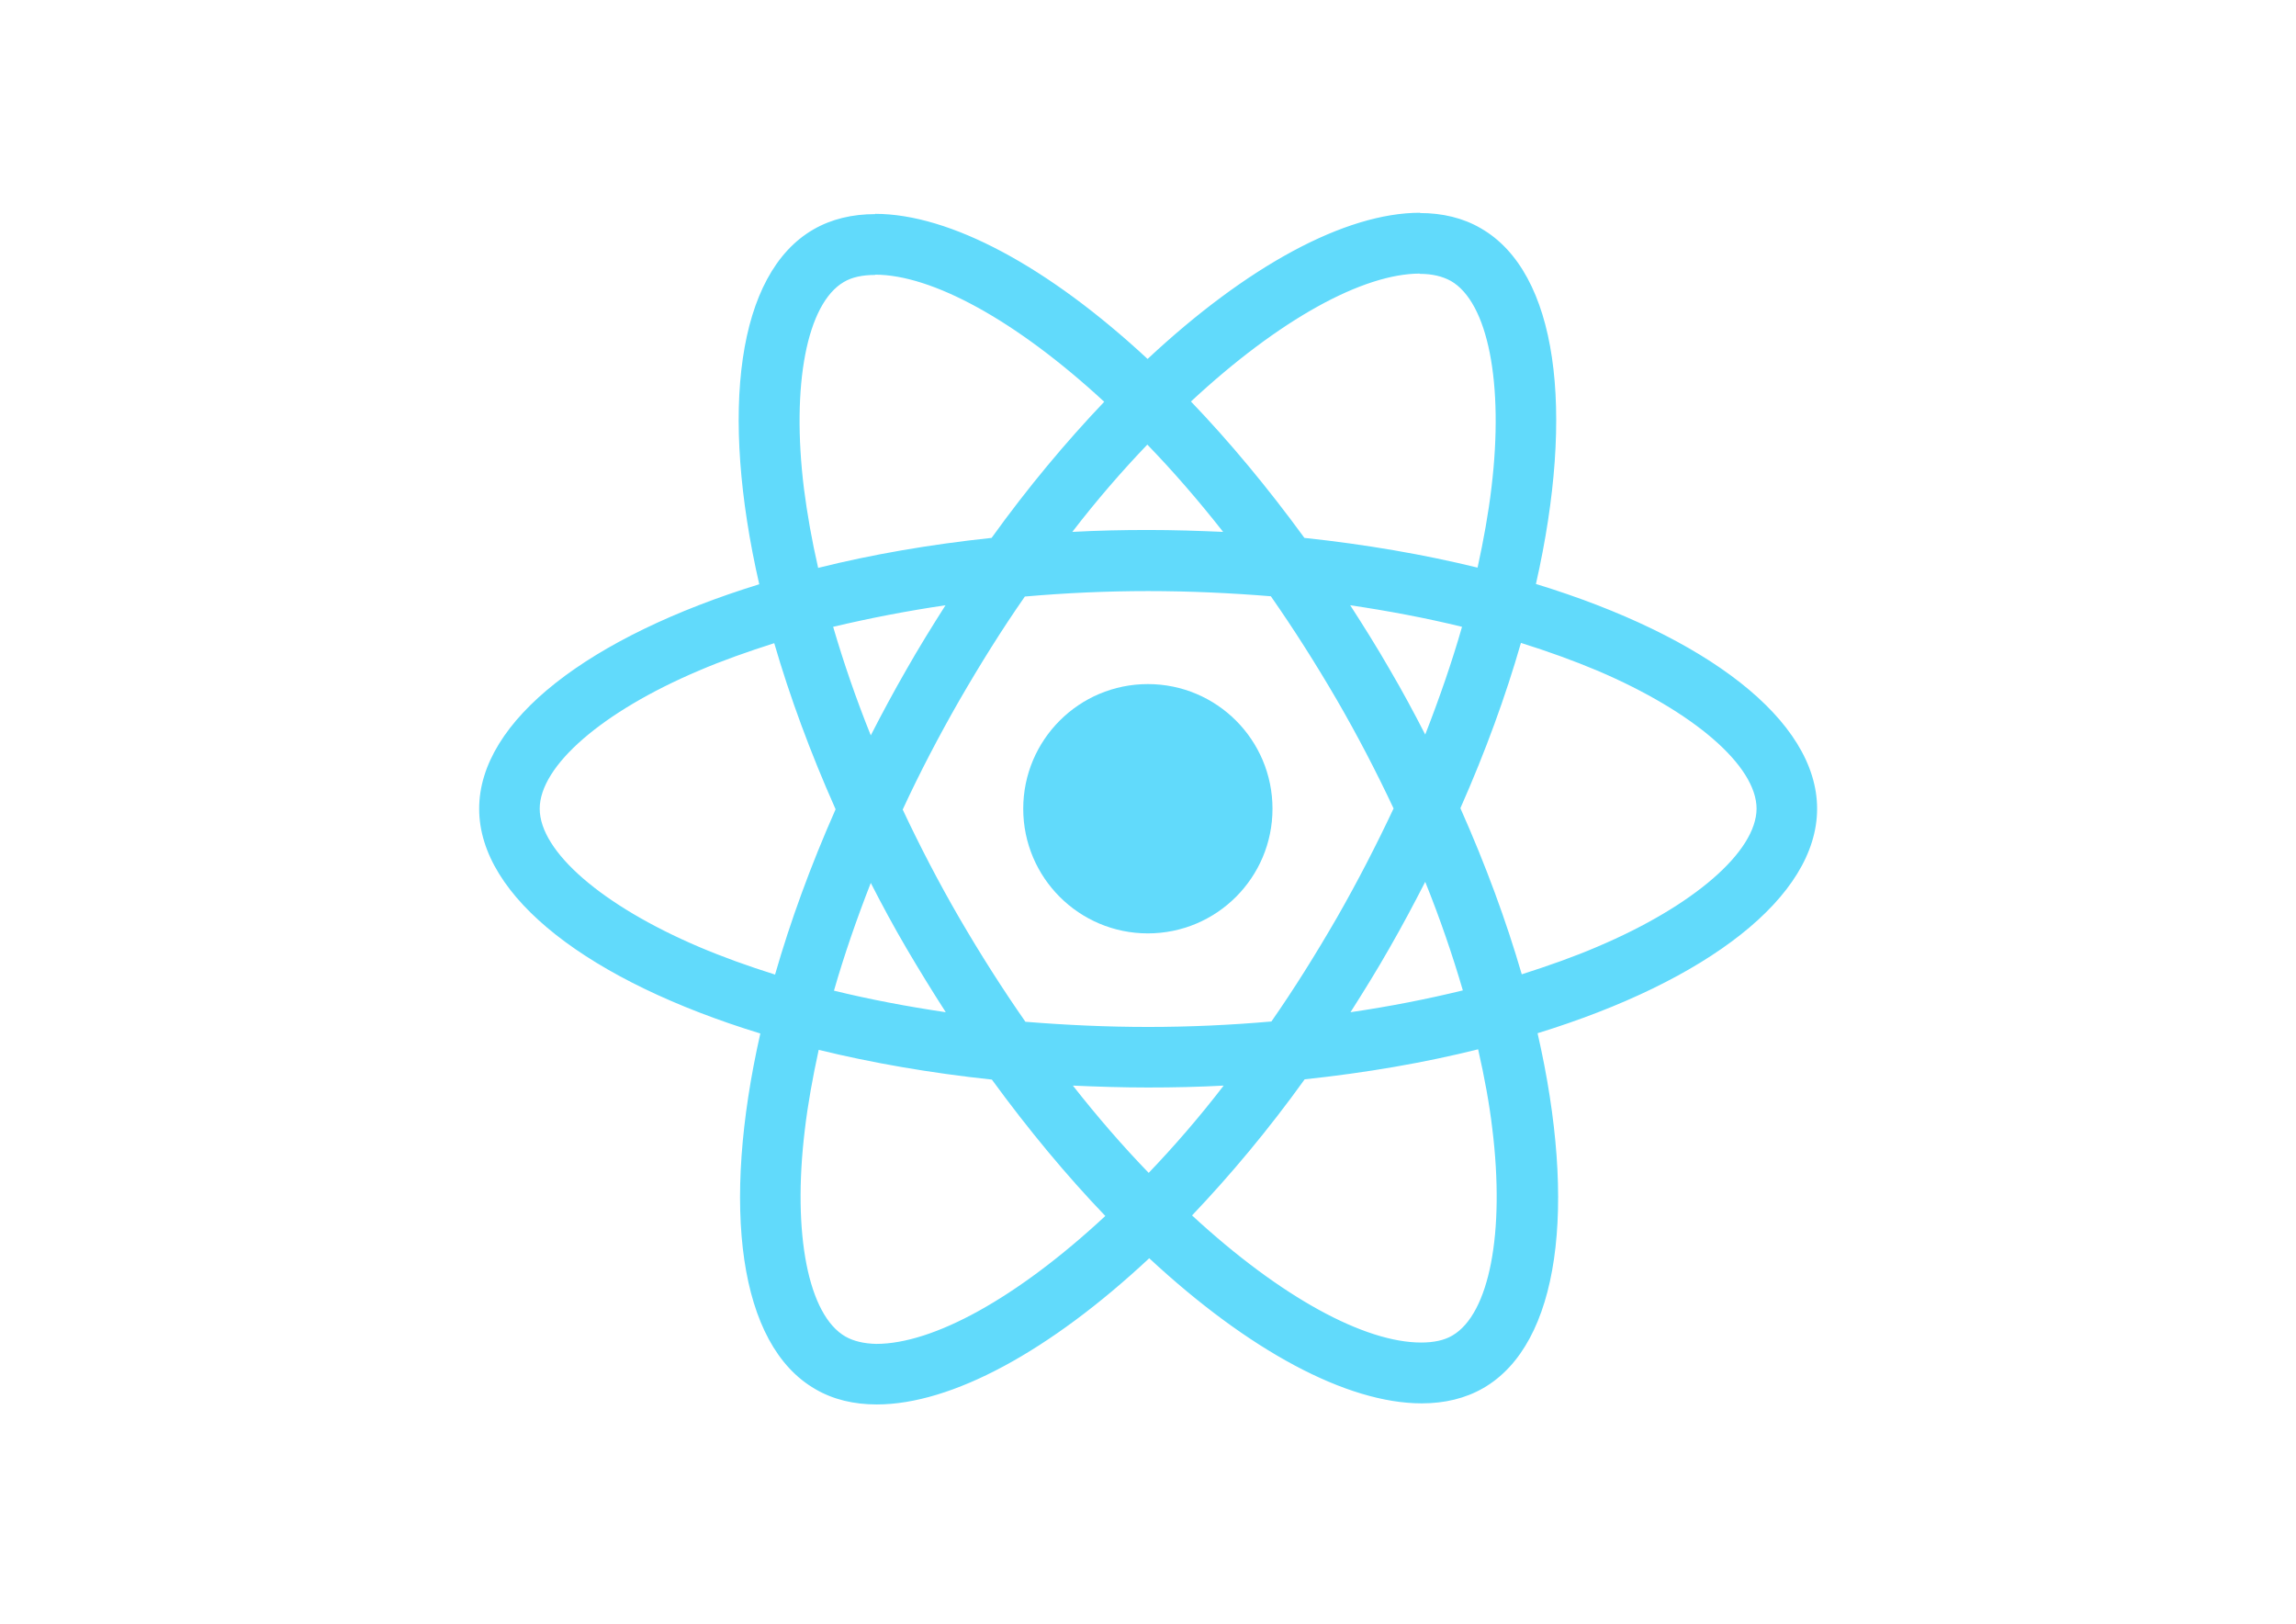
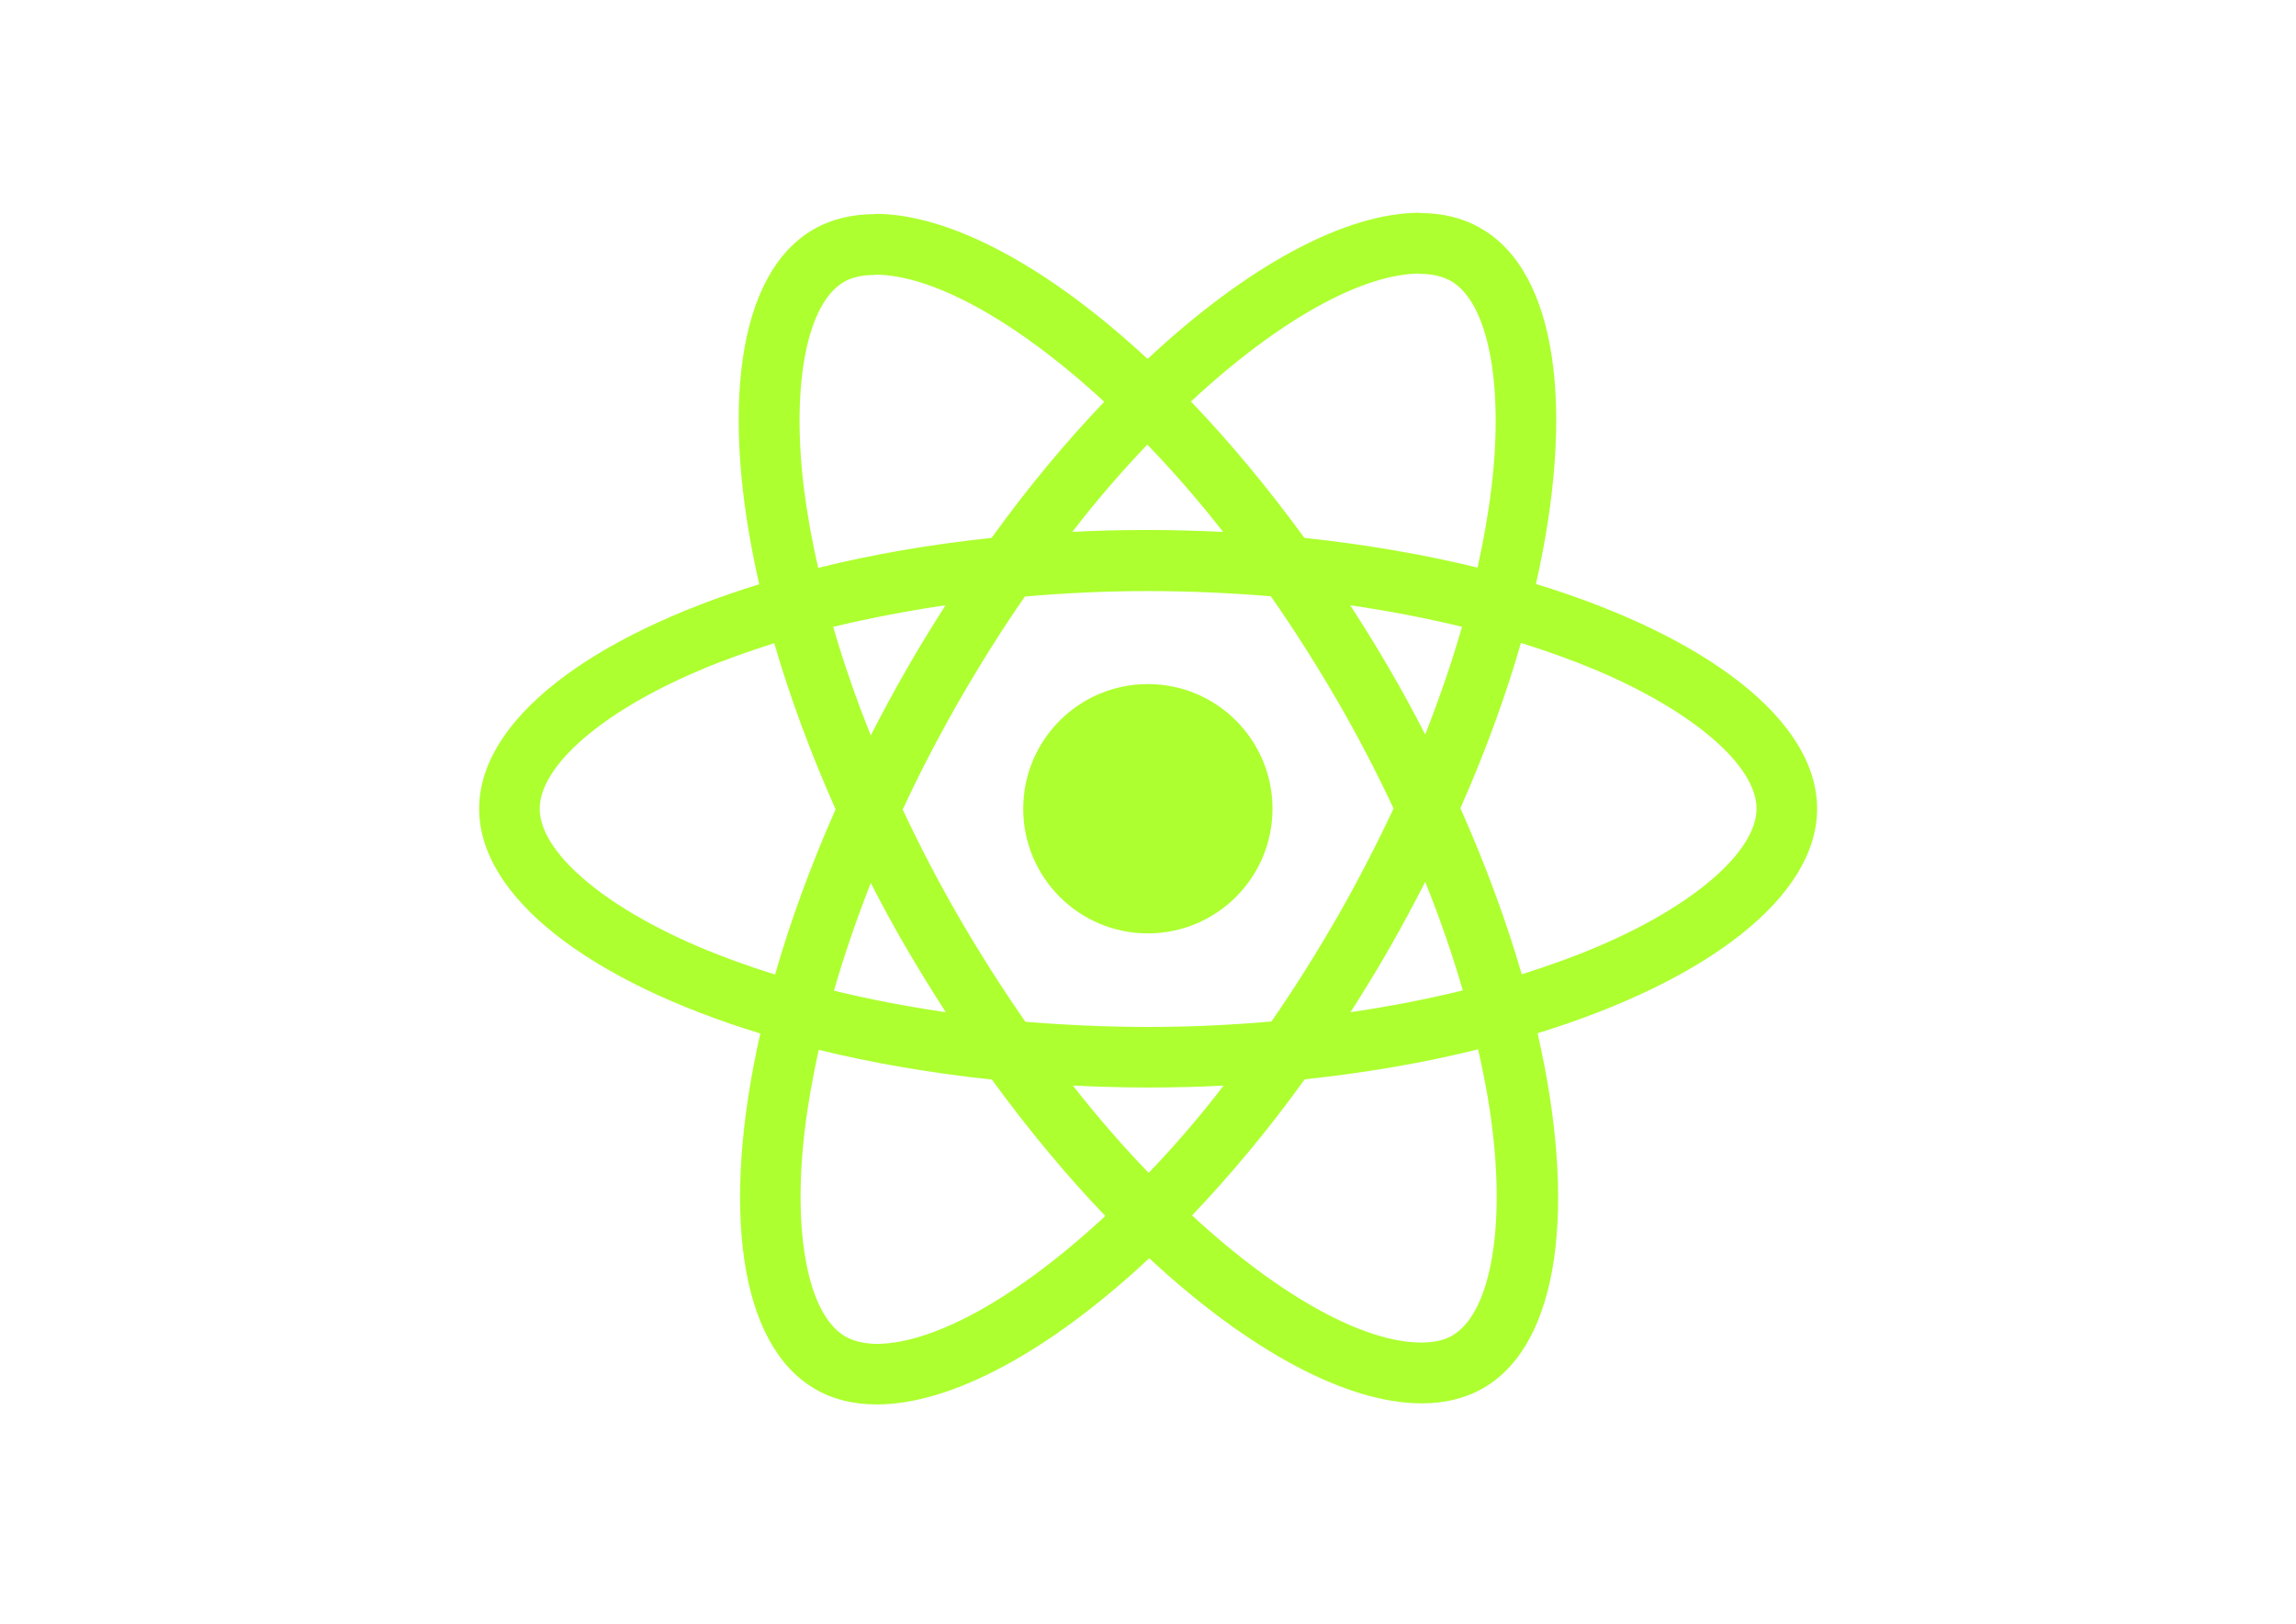
<svg xmlns="http://www.w3.org/2000/svg" viewBox="0 0 841.9 595.3">
-   <g fill="#61DAFB">
+   <g fill="greenyellow">
    <path d="M666.3 296.5c0-32.5-40.7-63.3-103.1-82.4 14.4-63.6 8-114.2-20.2-130.4-6.5-3.8-14.1-5.6-22.4-5.6v22.3c4.6 0 8.3.9 11.4 2.6 13.6 7.8 19.5 37.5 14.9 75.7-1.1 9.4-2.9 19.3-5.1 29.4-19.6-4.8-41-8.5-63.5-10.9-13.5-18.5-27.5-35.3-41.6-50 32.6-30.3 63.2-46.9 84-46.9V78c-27.5 0-63.5 19.6-99.9 53.6-36.4-33.8-72.4-53.2-99.9-53.2v22.3c20.7 0 51.4 16.5 84 46.6-14 14.7-28 31.4-41.3 49.9-22.6 2.4-44 6.1-63.6 11-2.3-10-4-19.7-5.2-29-4.7-38.2 1.1-67.9 14.6-75.8 3-1.8 6.9-2.6 11.5-2.6V78.5c-8.4 0-16 1.8-22.6 5.6-28.1 16.2-34.4 66.7-19.9 130.1-62.2 19.2-102.7 49.9-102.7 82.3 0 32.5 40.7 63.3 103.1 82.4-14.4 63.6-8 114.2 20.2 130.4 6.5 3.8 14.1 5.6 22.5 5.6 27.5 0 63.5-19.6 99.9-53.6 36.4 33.8 72.4 53.2 99.9 53.2 8.4 0 16-1.8 22.6-5.6 28.1-16.2 34.4-66.7 19.9-130.1 62-19.1 102.5-49.9 102.5-82.3zm-130.2-66.7c-3.7 12.9-8.3 26.2-13.5 39.5-4.1-8-8.4-16-13.1-24-4.6-8-9.5-15.8-14.4-23.4 14.2 2.1 27.9 4.7 41 7.9zm-45.8 106.5c-7.8 13.5-15.8 26.3-24.1 38.2-14.9 1.3-30 2-45.2 2-15.1 0-30.2-.7-45-1.9-8.3-11.9-16.4-24.6-24.2-38-7.6-13.1-14.5-26.4-20.8-39.8 6.2-13.4 13.2-26.8 20.7-39.9 7.8-13.5 15.8-26.3 24.1-38.2 14.9-1.3 30-2 45.2-2 15.1 0 30.2.7 45 1.9 8.3 11.9 16.4 24.6 24.2 38 7.6 13.1 14.5 26.4 20.8 39.8-6.3 13.4-13.2 26.8-20.7 39.9zm32.3-13c5.4 13.4 10 26.8 13.8 39.8-13.1 3.2-26.9 5.9-41.2 8 4.9-7.7 9.8-15.6 14.4-23.7 4.6-8 8.9-16.1 13-24.1zM421.2 430c-9.3-9.6-18.6-20.3-27.8-32 9 .4 18.2.7 27.5.7 9.4 0 18.7-.2 27.8-.7-9 11.7-18.3 22.4-27.5 32zm-74.4-58.9c-14.2-2.1-27.9-4.7-41-7.9 3.7-12.9 8.3-26.2 13.5-39.5 4.1 8 8.4 16 13.1 24 4.7 8 9.5 15.8 14.4 23.4zM420.7 163c9.3 9.6 18.6 20.3 27.8 32-9-.4-18.2-.7-27.5-.7-9.4 0-18.7.2-27.8.7 9-11.7 18.3-22.4 27.5-32zm-74 58.9c-4.9 7.7-9.8 15.6-14.4 23.7-4.6 8-8.9 16-13 24-5.4-13.4-10-26.8-13.8-39.8 13.1-3.1 26.9-5.8 41.2-7.9zm-90.5 125.2c-35.4-15.1-58.3-34.9-58.3-50.6 0-15.7 22.9-35.6 58.3-50.6 8.6-3.7 18-7 27.7-10.1 5.7 19.6 13.2 40 22.5 60.9-9.2 20.8-16.6 41.1-22.2 60.6-9.9-3.1-19.3-6.5-28-10.2zM310 490c-13.6-7.8-19.5-37.5-14.9-75.7 1.1-9.4 2.9-19.3 5.1-29.4 19.6 4.8 41 8.5 63.5 10.9 13.5 18.5 27.5 35.3 41.6 50-32.6 30.3-63.2 46.9-84 46.9-4.5-.1-8.3-1-11.3-2.7zm237.2-76.2c4.7 38.2-1.1 67.9-14.6 75.8-3 1.8-6.9 2.6-11.5 2.6-20.7 0-51.4-16.5-84-46.6 14-14.7 28-31.4 41.3-49.9 22.6-2.4 44-6.1 63.6-11 2.3 10.1 4.1 19.8 5.2 29.1zm38.5-66.7c-8.6 3.7-18 7-27.7 10.1-5.7-19.6-13.2-40-22.5-60.9 9.2-20.8 16.6-41.1 22.2-60.6 9.9 3.1 19.3 6.5 28.1 10.2 35.4 15.1 58.3 34.9 58.3 50.6-.1 15.7-23 35.6-58.4 50.6zM320.8 78.4z" />
    <circle cx="420.9" cy="296.5" r="45.7" />
    <path d="M520.5 78.1z" />
  </g>
</svg>
